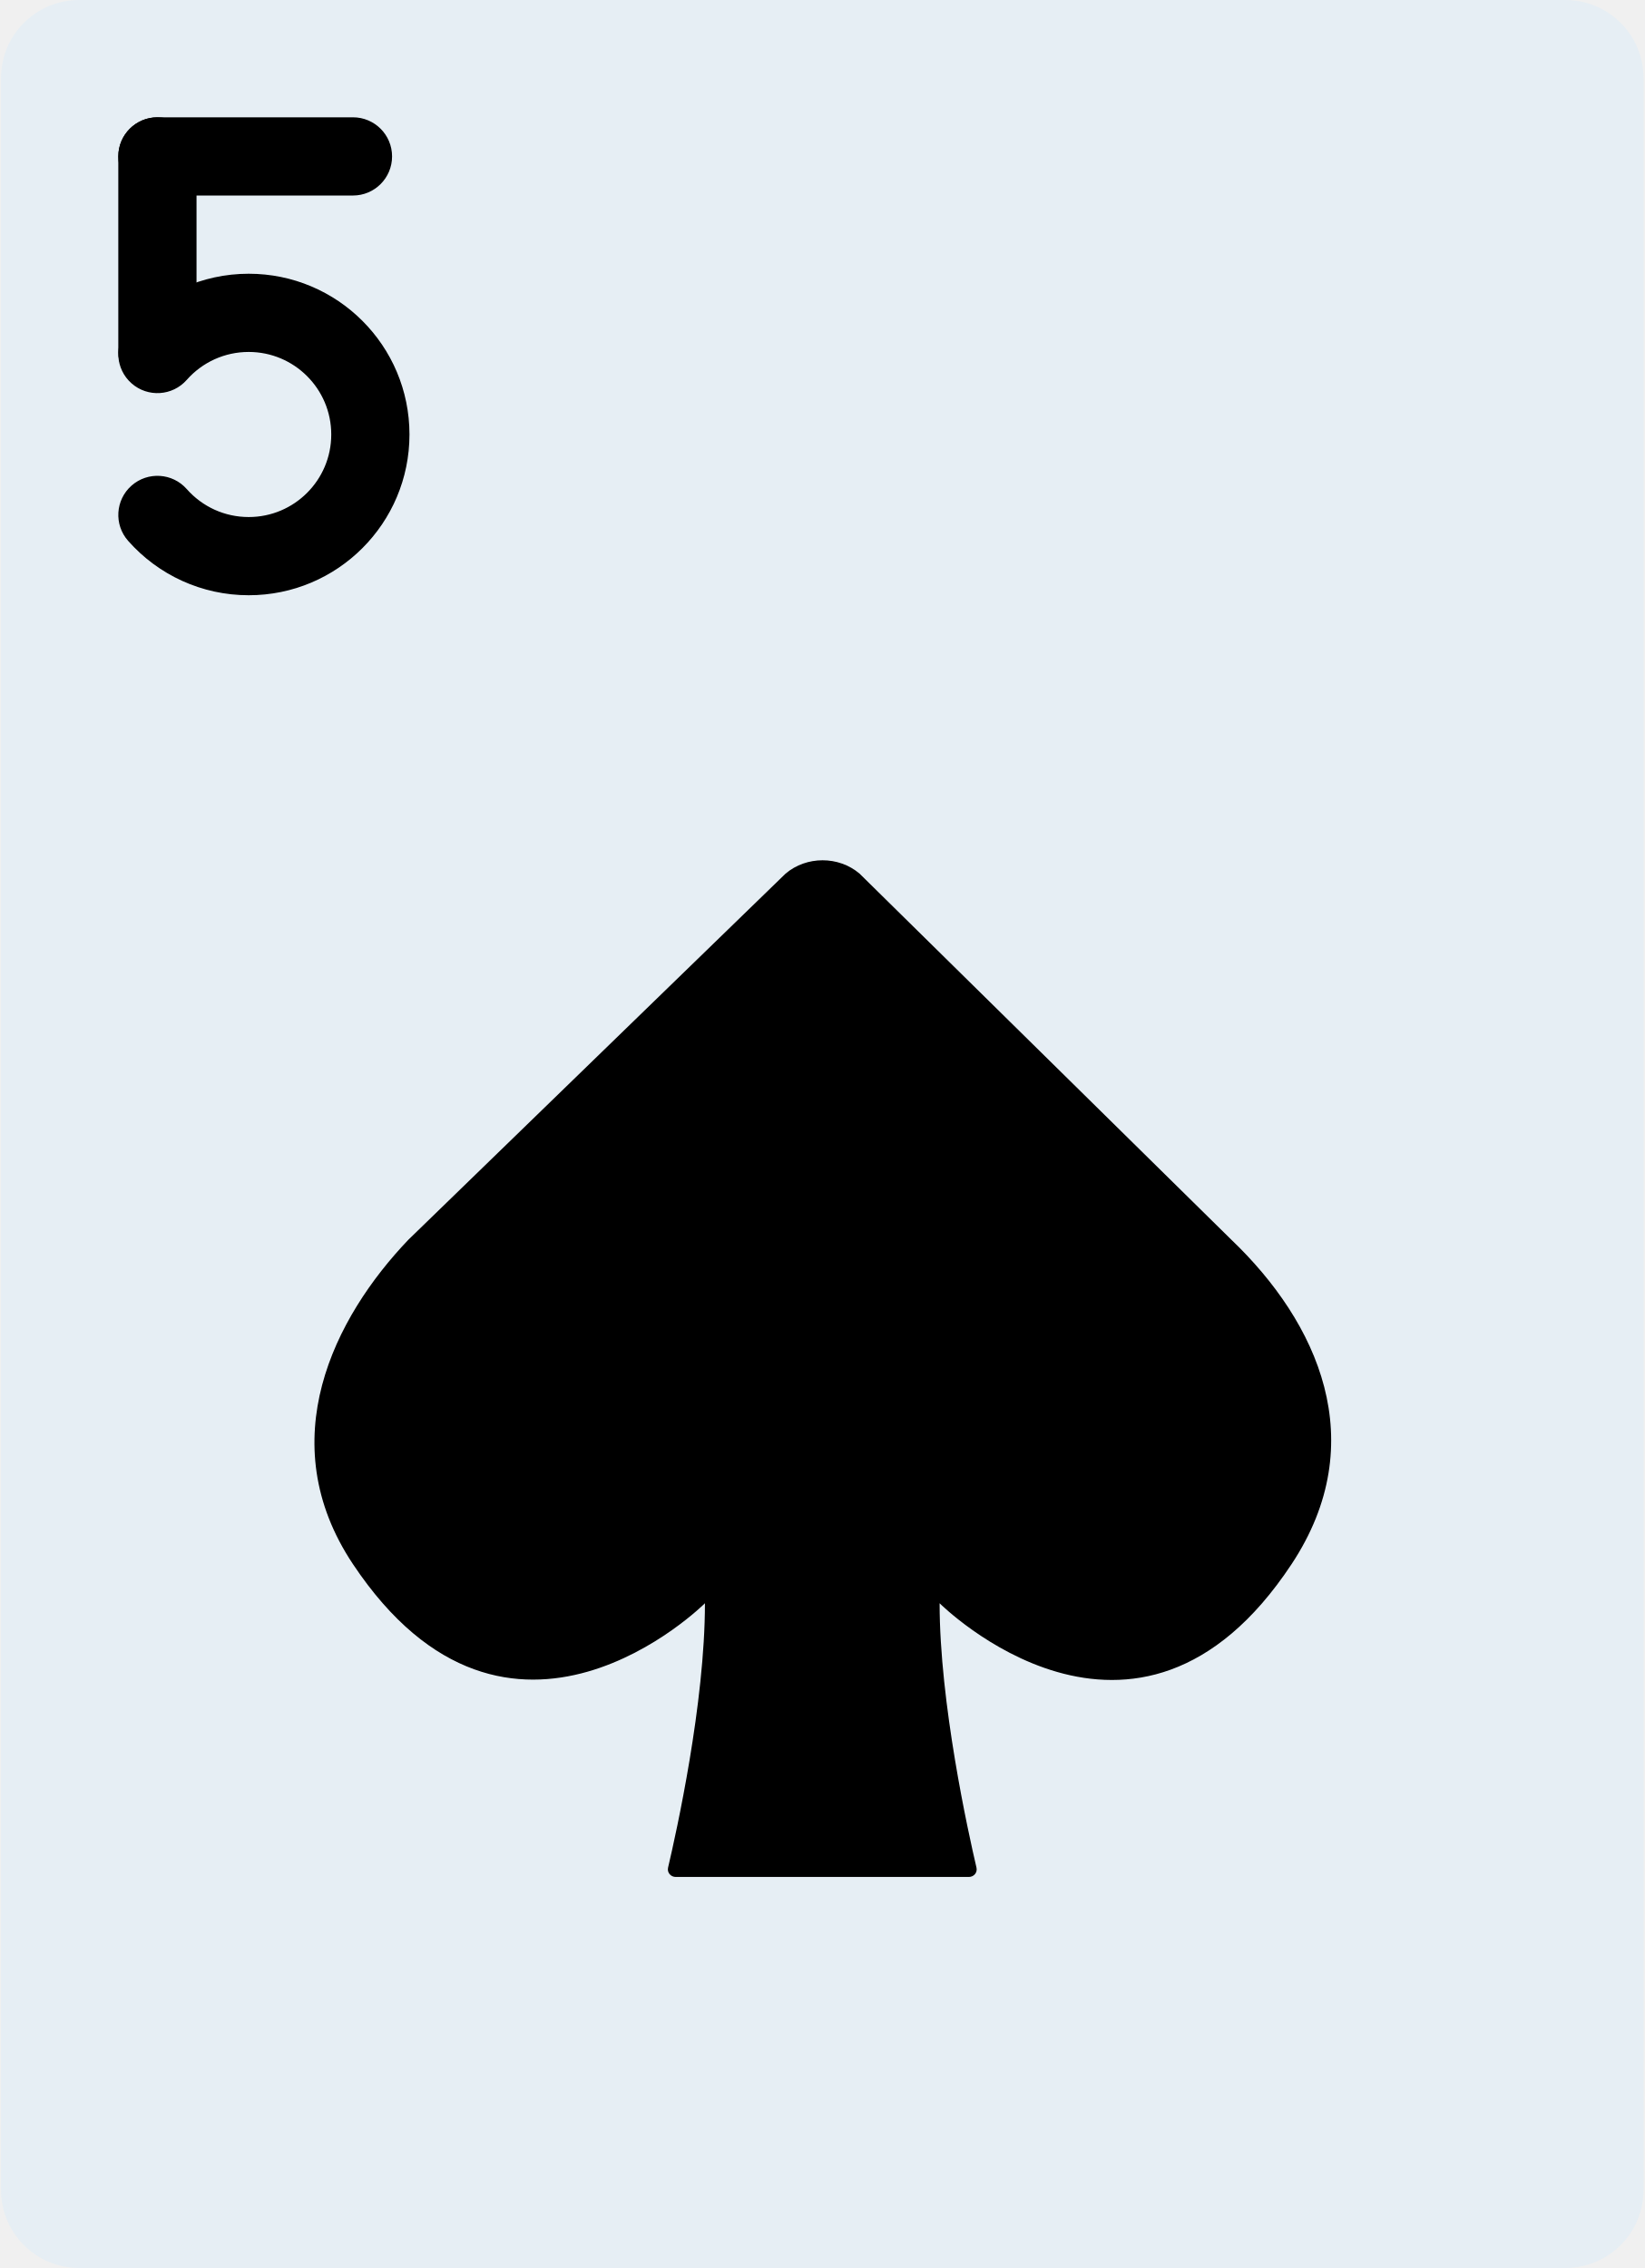
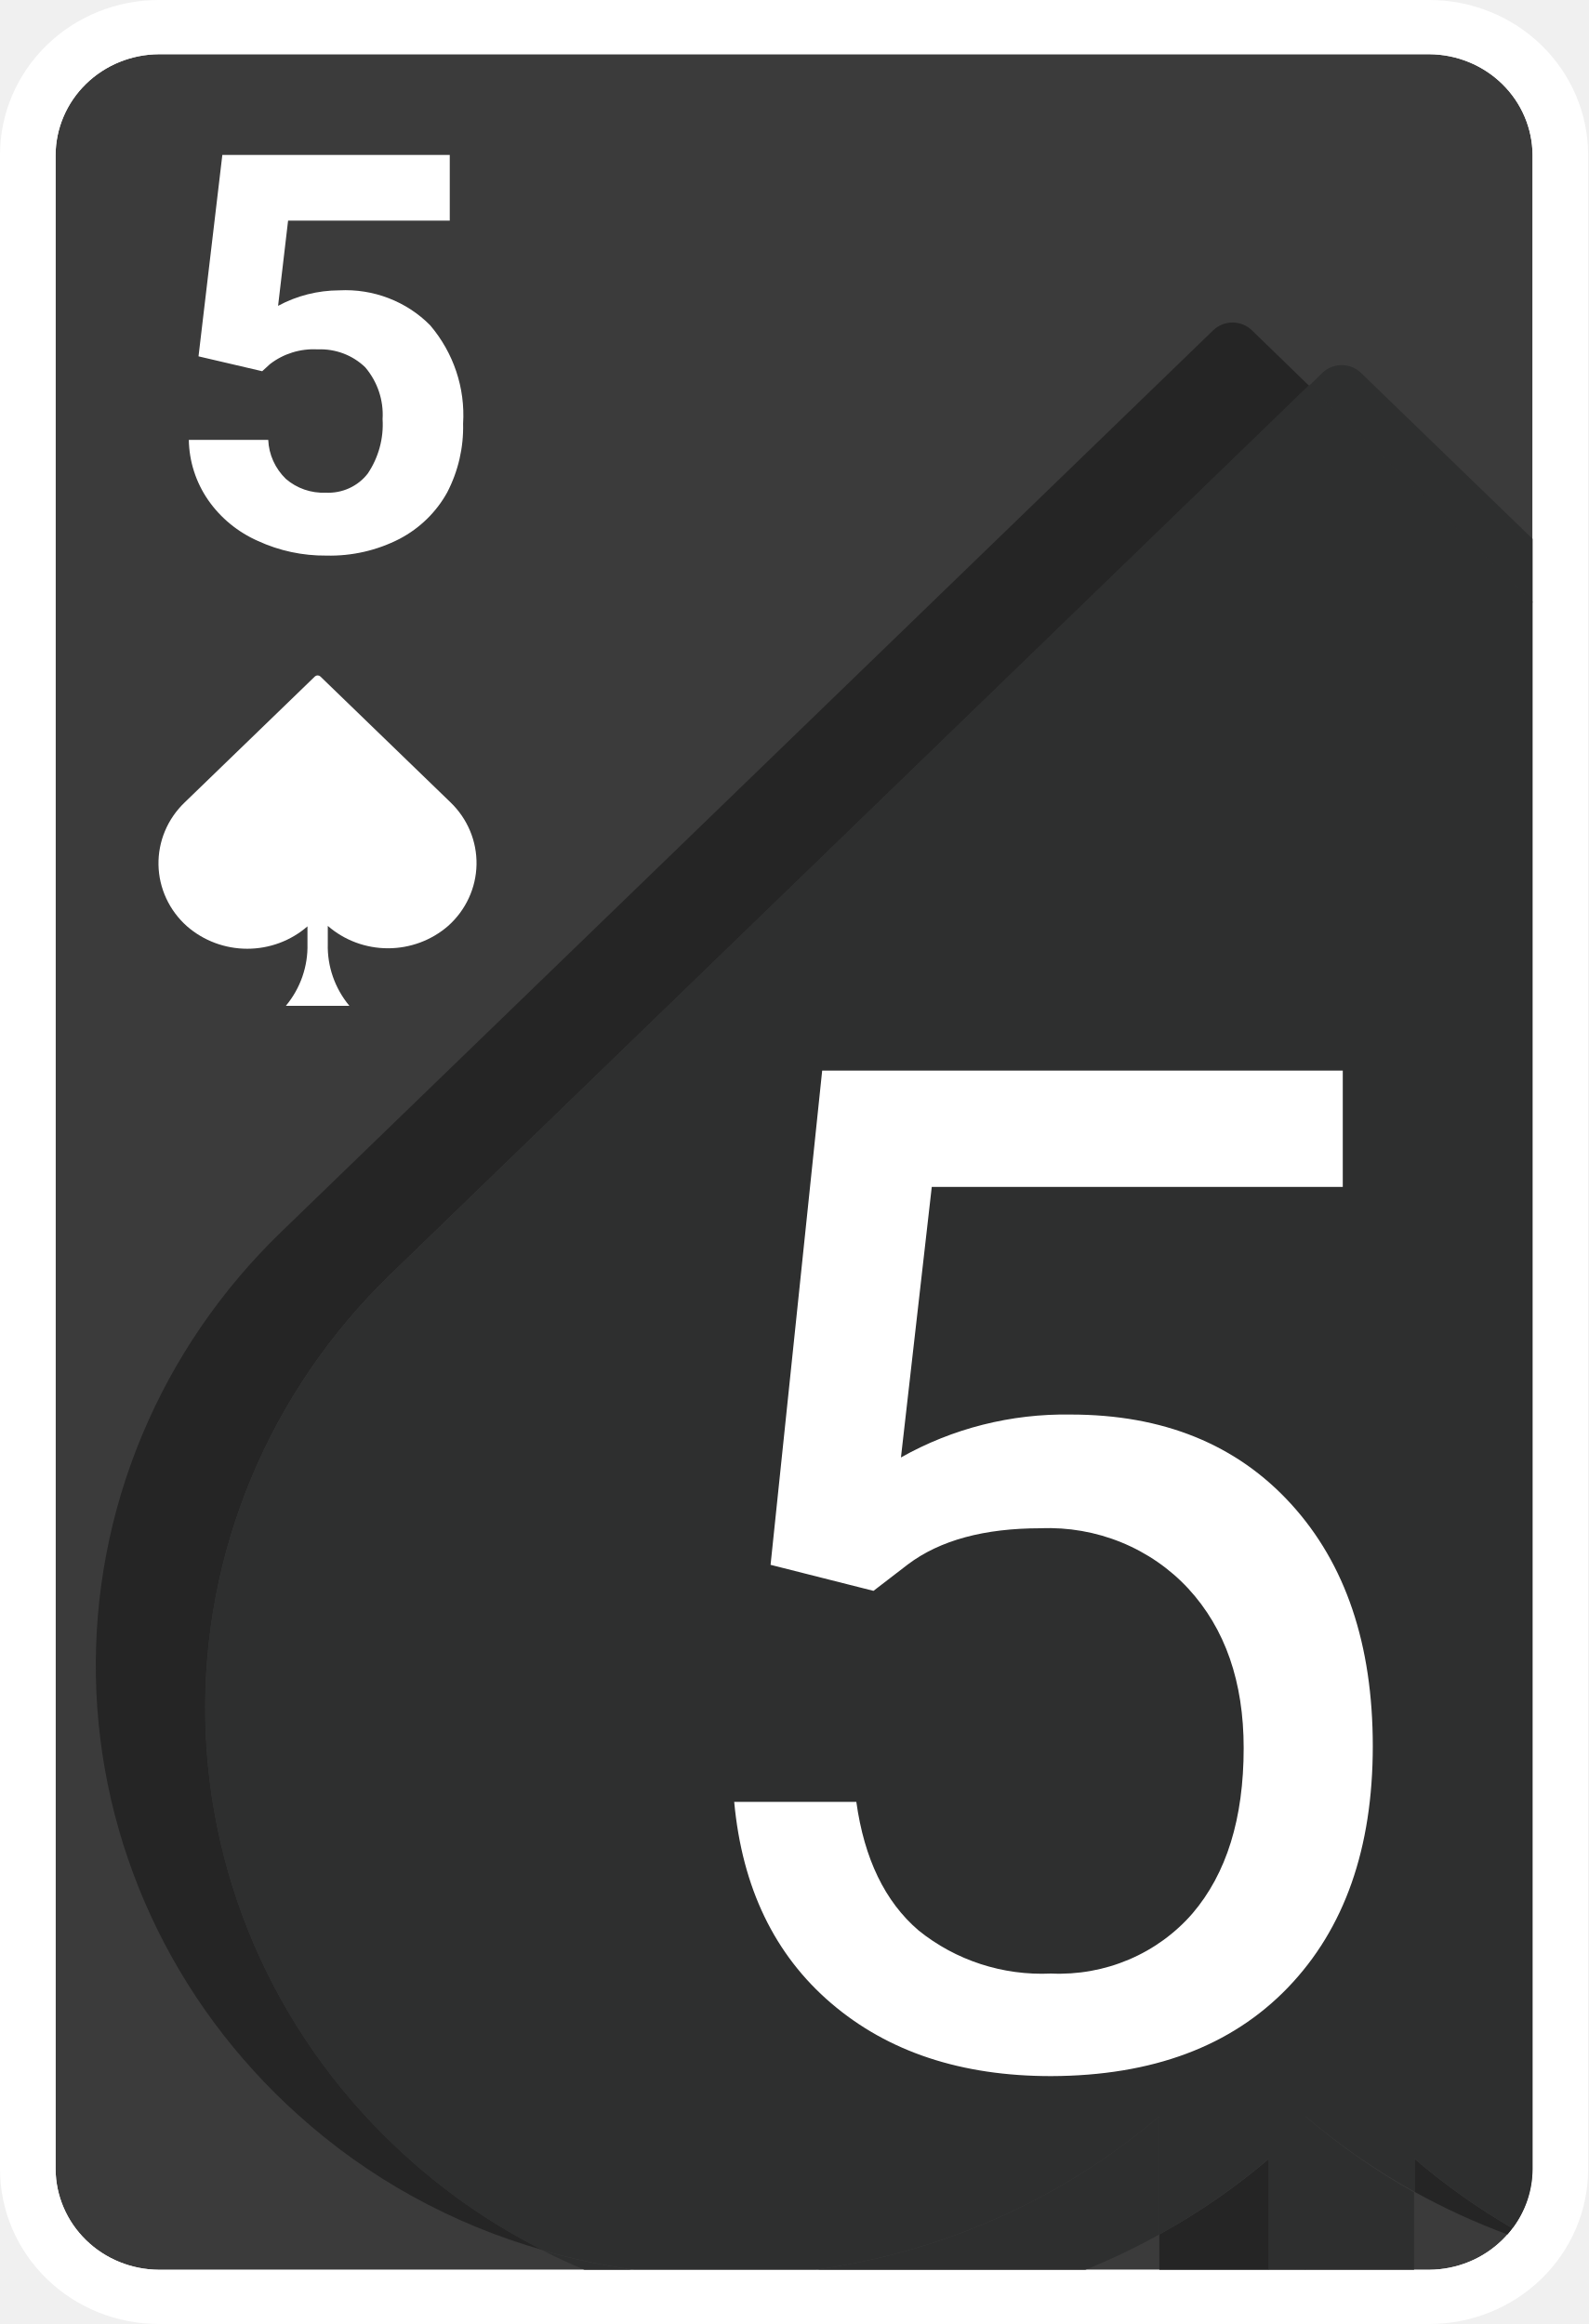
- <svg xmlns="http://www.w3.org/2000/svg" width="580" height="800" viewBox="0 0 580 800" fill="none">
-   <path d="M552.069 0H27.931C12.691 0 0.345 12.345 0.345 27.586V772.414C0.345 787.655 12.691 800 27.931 800H552.069C567.309 800 579.655 787.655 579.655 772.414V27.586C579.655 12.345 567.311 0 552.069 0Z" fill="#E6EEF4" />
-   <path d="M124.483 68.966C132.1 68.966 138.277 62.791 138.277 55.172C138.277 47.553 132.102 41.378 124.483 41.378H55.517C47.9 41.378 41.723 47.553 41.723 55.172C41.723 62.791 47.898 68.966 55.517 68.966H124.483Z" fill="black" />
-   <path d="M41.723 124.137C41.723 131.755 47.898 137.931 55.517 137.931C63.134 137.931 69.311 131.756 69.311 124.137V55.172C69.311 47.555 63.136 41.378 55.517 41.378C47.9 41.378 41.723 47.553 41.723 55.172V124.137Z" fill="black" />
-   <path d="M87.711 209.962C119.025 209.962 144.414 184.573 144.414 153.259C144.414 121.945 119.025 96.556 87.711 96.556C71.234 96.556 55.859 103.639 45.175 115.748C40.134 121.461 40.68 130.177 46.392 135.217C52.105 140.258 60.82 139.712 65.861 134C71.359 127.769 79.23 124.144 87.711 124.144C103.789 124.144 116.828 137.183 116.828 153.261C116.828 169.339 103.789 182.378 87.711 182.378C79.23 182.378 71.369 178.75 65.861 172.508C60.82 166.795 52.105 166.252 46.392 171.291C40.68 176.331 40.136 185.047 45.175 190.759C55.864 202.873 71.228 209.962 87.711 209.962Z" fill="black" />
-   <path d="M331.38 565.517C331.38 565.517 400.634 634.772 455.517 551.723C484.083 508.495 464.717 466.386 434.262 437.283L303.159 308.166C295.78 301.877 284.442 301.877 277.048 308.166L144.042 437.283C117.876 464.662 95.587 508.386 124.483 551.723C179.655 634.483 248.62 565.517 248.62 565.517C248.62 600.869 238.551 646.303 235.614 658.772C235.214 660.509 236.551 662.069 238.331 662.069H341.683C343.462 662.069 344.786 660.511 344.386 658.786C341.462 646.277 331.38 600.648 331.38 565.517Z" fill="black" />
+ <svg xmlns="http://www.w3.org/2000/svg" width="550" height="805" viewBox="0 0 550 805" fill="none">
+   <g clip-path="url(#clip0_34_552)">
+     <path d="M530.75 751.333C530.692 760.568 526.907 769.407 520.215 775.937C513.523 782.467 504.464 786.16 495 786.217H55C45.536 786.16 36.477 782.467 29.785 775.937C23.093 769.407 19.308 760.568 19.25 751.333V53.666C19.308 44.432 23.093 35.592 29.785 29.062C36.477 22.533 45.536 18.84 55 18.783H495C504.464 18.84 513.523 22.533 520.215 29.062C526.907 35.592 530.692 44.432 530.75 53.666V751.333Z" fill="#3B3B3B" />
+     <path d="M495 0H55C40.413 0 26.424 5.654 16.109 15.719C5.795 25.783 0 39.433 0 53.667L0 751.333C0 765.567 5.795 779.217 16.109 789.281C26.424 799.346 40.413 805 55 805H495C509.587 805 523.576 799.346 533.891 789.281C544.205 779.217 550 765.567 550 751.333V53.667C550 39.433 544.205 25.783 533.891 15.719C523.576 5.654 509.587 0 495 0ZM530.75 751.333C530.692 760.568 526.907 769.408 520.215 775.937C513.523 782.467 504.464 786.16 495 786.217H55C45.536 786.16 36.477 782.467 29.785 775.937C23.093 769.408 19.308 760.568 19.25 751.333V53.667C19.308 44.432 23.093 35.592 29.785 29.063C36.477 22.533 45.536 18.84 55 18.783H495C504.464 18.84 513.523 22.533 520.215 29.063C526.907 35.592 530.692 44.432 530.75 53.667V751.333Z" fill="white" />
+     <path d="M135.245 441.408L453.365 133.63L433.565 114.417C431.782 112.687 429.37 111.715 426.855 111.715C424.34 111.715 421.928 112.687 420.145 114.417L97.46 426.65C76.616 446.765 60.174 470.799 49.129 497.297C38.085 523.796 32.669 552.206 33.209 580.806C33.749 609.407 40.234 637.603 52.271 663.687C64.307 689.77 81.646 713.197 103.235 732.55C127.396 754.377 156.432 770.418 188.045 779.401C170.952 770.788 155.133 759.956 141.02 747.201C119.469 727.837 102.164 704.412 90.15 678.34C78.137 652.268 71.665 624.09 71.126 595.509C70.586 566.928 75.99 538.537 87.01 512.051C98.031 485.564 114.439 461.533 135.245 441.408ZM489.885 759.222C500.206 764.939 510.963 769.873 522.06 773.98C522.665 773.283 523.215 772.531 523.765 771.834C511.74 764.85 500.399 756.801 489.885 747.791V759.222ZM401.5 773.98V786.216H439.45V747.791C427.758 757.773 415.041 766.549 401.5 773.98Z" fill="#252525" />
+     <path d="M457.93 129.175L453.365 133.63L530.75 208.763V186.652L471.35 129.175C469.567 127.445 467.155 126.474 464.64 126.474C462.125 126.474 459.713 127.445 457.93 129.175ZM452.045 733.033V786.216H489.72V759.383C476.291 751.85 463.67 743.022 452.045 733.033ZM202.4 786.216H219.45C208.829 784.752 198.332 782.528 188.045 779.562C192.775 781.977 197.56 784.177 202.4 786.216ZM401.5 733.033C367.941 761.696 326.538 780.179 282.37 786.216H375.87C384.669 782.668 393.229 778.581 401.5 773.98V733.033Z" fill="#2E2F2F" />
+     <path d="M135.245 441.408C114.422 461.535 97.999 485.573 86.968 512.069C75.937 538.565 70.528 566.969 71.068 595.563C71.608 624.158 78.085 652.348 90.109 678.43C102.132 704.512 119.452 727.943 141.02 747.308C155.133 760.063 170.952 770.895 188.045 779.508C198.332 782.474 208.829 784.698 219.45 786.163H282.48C326.604 780.121 367.965 761.658 401.5 733.033V773.98C415.003 766.543 427.683 757.767 439.34 747.791V786.216H452.1V733.033C463.784 742.975 476.461 751.749 489.94 759.222V747.791C500.454 756.801 511.795 764.85 523.82 771.834C528.304 765.892 530.731 758.711 530.75 751.333V208.495L453.365 133.361L135.245 441.408Z" fill="#2E2F2F" />
+     <path d="M156.035 277.94L110.935 234.309C110.681 234.078 110.347 233.951 110 233.951C109.653 233.951 109.319 234.078 109.065 234.309L63.965 277.94C61.021 280.753 58.697 284.124 57.136 287.845C55.575 291.566 54.81 295.56 54.887 299.58C54.964 303.6 55.883 307.562 57.586 311.224C59.288 314.886 61.74 318.169 64.79 320.873C70.525 325.87 77.946 328.633 85.635 328.633C93.324 328.633 100.745 325.87 106.48 320.873V326.937C106.692 334.734 104.039 342.348 99 348.404H121C115.961 342.348 113.308 334.734 113.52 326.937V320.712C119.255 325.709 126.676 328.472 134.365 328.472C142.054 328.472 149.475 325.709 155.21 320.712C158.234 318.01 160.664 314.736 162.351 311.089C164.039 307.442 164.949 303.499 165.026 299.498C165.103 295.498 164.346 291.524 162.8 287.818C161.255 284.112 158.953 280.751 156.035 277.94ZM68.75 123.433L77 53.666H155.76V76.421H99.77L96.305 105.938C102.788 102.438 110.071 100.592 117.48 100.571C123.318 100.266 129.154 101.191 134.592 103.284C140.031 105.377 144.943 108.588 148.995 112.7C157.081 122.219 161.151 134.384 160.38 146.725C160.591 154.988 158.701 163.175 154.88 170.553C151.114 177.379 145.376 182.977 138.38 186.652C130.575 190.668 121.846 192.664 113.025 192.449C104.853 192.525 96.769 190.801 89.375 187.404C82.387 184.329 76.409 179.425 72.105 173.236C67.837 167.061 65.505 159.807 65.395 152.36H92.895C93.11 157.457 95.29 162.288 99 165.884C102.792 169.163 107.743 170.876 112.805 170.66C115.608 170.802 118.403 170.27 120.945 169.109C123.486 167.949 125.696 166.196 127.38 164.005C131.118 158.427 132.912 151.821 132.495 145.168C132.896 138.668 130.753 132.262 126.5 127.243C124.341 125.148 121.76 123.513 118.92 122.441C116.079 121.37 113.042 120.885 110 121.018C104.045 120.685 98.173 122.5 93.5 126.117L90.805 128.585L68.75 123.433ZM266.86 542.033L284.735 370.837H465.025V411.14H322.685L312.015 504.842C329.85 494.778 350.155 489.639 370.755 489.977C402.838 489.977 428.303 500.316 447.15 520.996C465.997 541.675 475.42 569.618 475.42 604.823C475.42 640.207 465.63 668.078 446.05 688.436C426.47 708.793 399.117 719.026 363.99 719.133C332.897 719.133 307.523 710.725 287.87 693.91C268.217 677.094 257.015 653.839 254.265 624.143H296.56C299.31 643.857 306.478 658.687 318.065 668.633C330.919 679.046 347.302 684.387 363.99 683.606C373.234 684.027 382.453 682.374 390.939 678.774C399.425 675.173 406.952 669.721 412.94 662.837C424.783 648.991 430.705 629.885 430.705 605.521C430.705 582.552 424.307 564.126 411.51 550.244C405.077 543.315 397.159 537.852 388.319 534.244C379.479 530.637 369.934 528.972 360.36 529.368C340.89 529.368 325.545 533.5 314.435 541.872L302.5 551.049L266.86 542.033Z" fill="white" />
+   </g>
+   <defs>
+     <clipPath id="clip0_34_552">
+       <rect width="550" height="805" fill="white" />
+     </clipPath>
+   </defs>
</svg>
